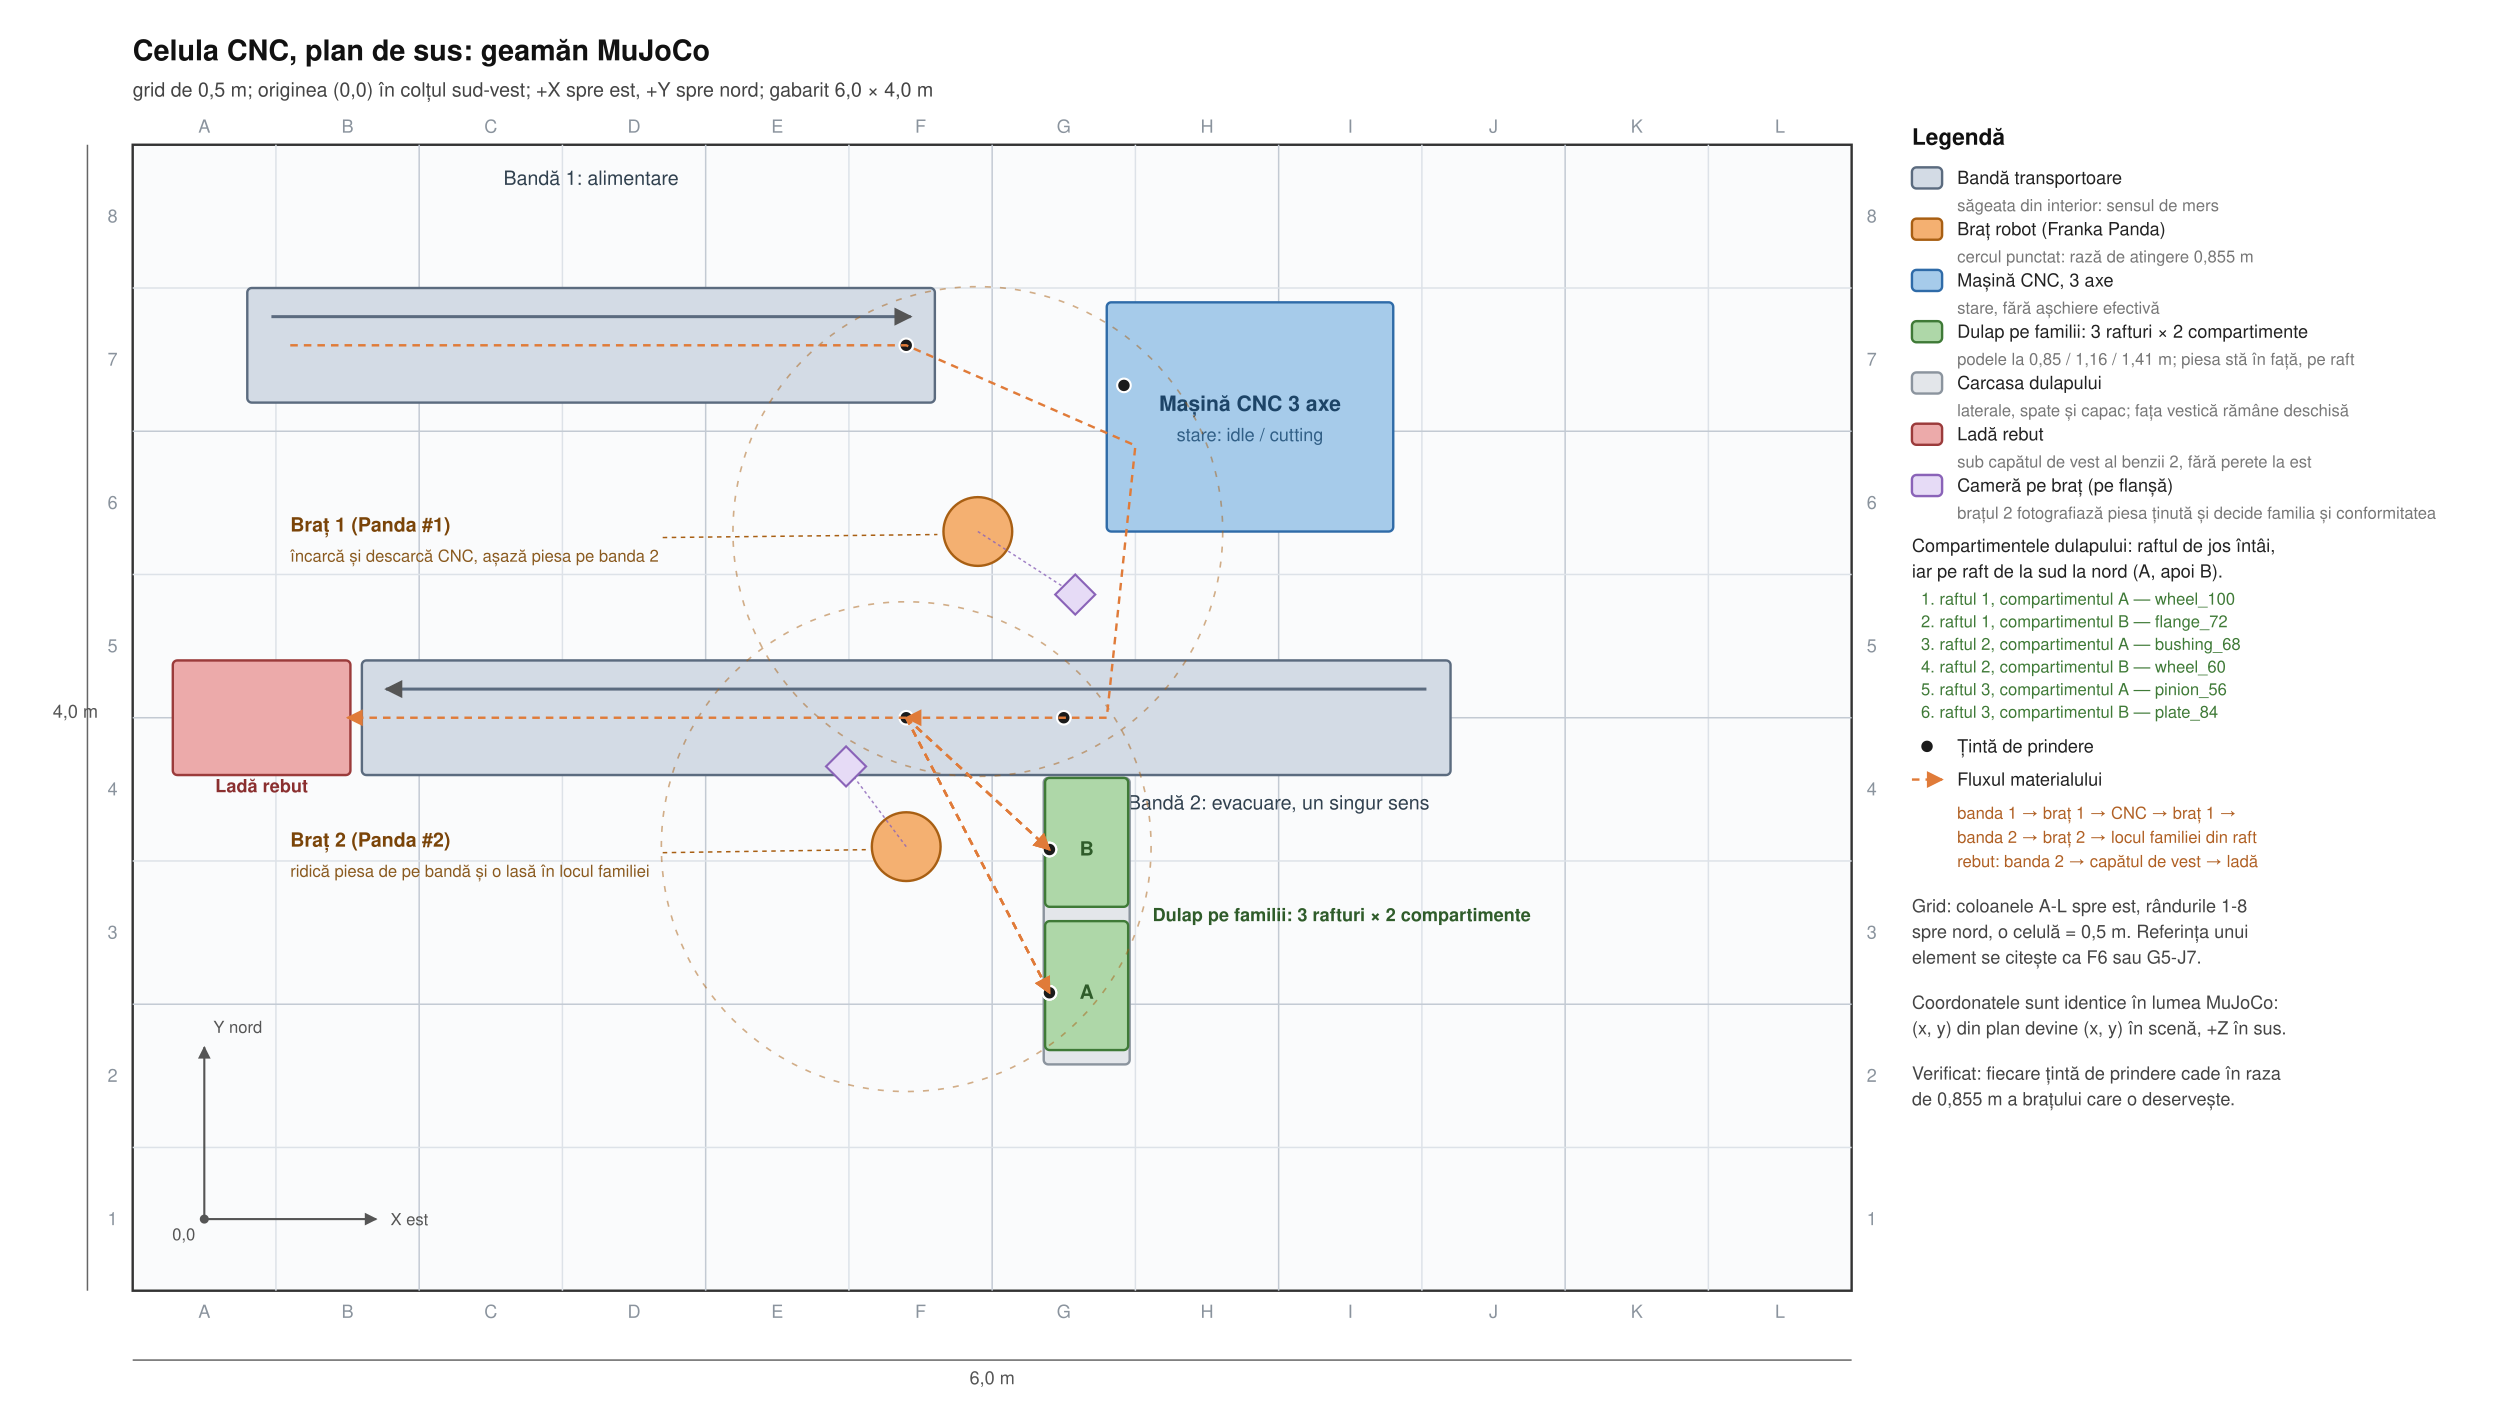
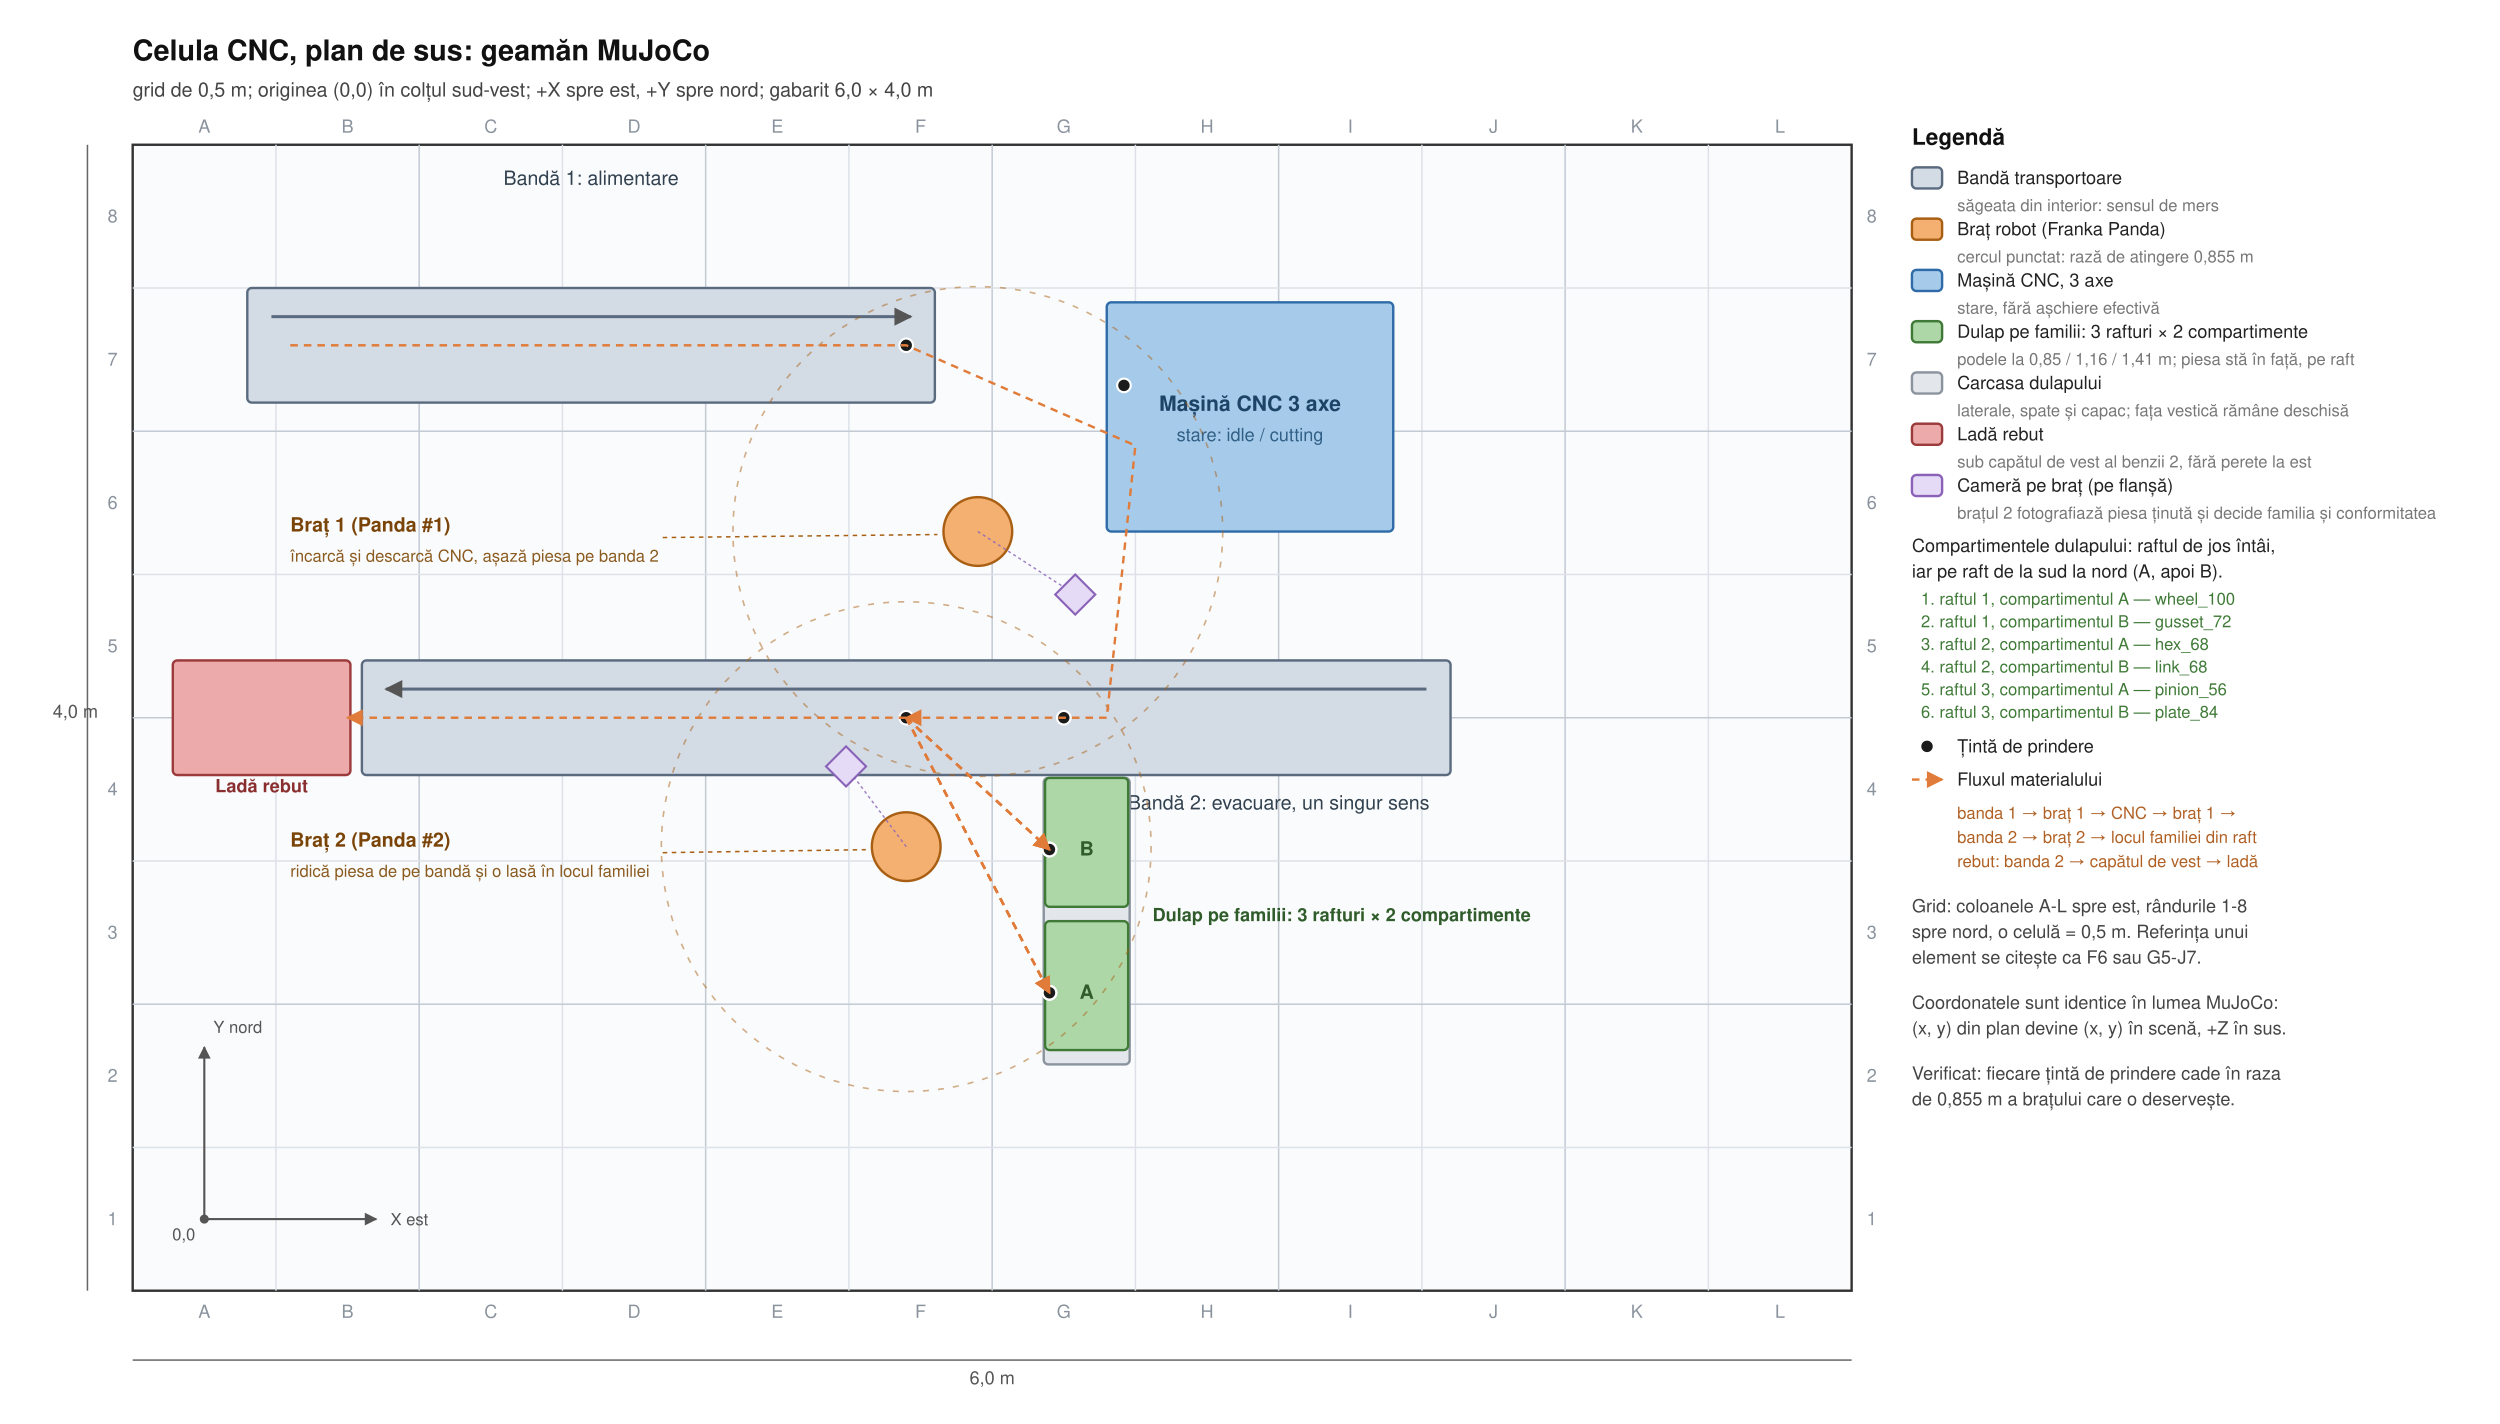
<svg xmlns="http://www.w3.org/2000/svg" width="1658" height="944" viewBox="0 0 1658 944" font-family="Helvetica, Arial, sans-serif">
  <defs>
    <marker id="arrow" viewBox="0 0 10 10" refX="9" refY="5" markerWidth="7" markerHeight="7" orient="auto-start-reverse">
      <path d="M 0 0 L 10 5 L 0 10 z" fill="#e07b39" />
    </marker>
    <marker id="arrow-gray" viewBox="0 0 10 10" refX="9" refY="5" markerWidth="6" markerHeight="6" orient="auto-start-reverse">
      <path d="M 0 0 L 10 5 L 0 10 z" fill="#555" />
    </marker>
  </defs>
  <rect x="0.0" y="0.0" width="1658.0" height="944.0" rx="0" fill="#ffffff" stroke="#ffffff" stroke-width="1.6" />
  <text x="88.0" y="40.0" font-size="19" text-anchor="start" fill="#111" font-weight="bold" opacity="1.00">Celula CNC, plan de sus: geamăn MuJoCo</text>
  <text x="88.0" y="64.0" font-size="13" text-anchor="start" fill="#444" font-weight="normal" opacity="1.00">grid de 0,5 m; originea (0,0) în colțul sud-vest; +X spre est, +Y spre nord; gabarit 6,0 × 4,0 m</text>
  <rect x="88.0" y="96.0" width="1140.0" height="760.0" rx="0" fill="#fafbfc" stroke="#333" stroke-width="1.6" />
  <line x1="183.0" y1="856.0" x2="183.0" y2="96.0" stroke="#dde2e8" stroke-width="1.0" />
  <line x1="278.0" y1="856.0" x2="278.0" y2="96.0" stroke="#c3cad3" stroke-width="1.0" />
  <line x1="373.0" y1="856.0" x2="373.0" y2="96.0" stroke="#dde2e8" stroke-width="1.0" />
  <line x1="468.0" y1="856.0" x2="468.0" y2="96.0" stroke="#c3cad3" stroke-width="1.0" />
  <line x1="563.0" y1="856.0" x2="563.0" y2="96.0" stroke="#dde2e8" stroke-width="1.0" />
  <line x1="658.0" y1="856.0" x2="658.0" y2="96.0" stroke="#c3cad3" stroke-width="1.0" />
  <line x1="753.0" y1="856.0" x2="753.0" y2="96.0" stroke="#dde2e8" stroke-width="1.0" />
  <line x1="848.0" y1="856.0" x2="848.0" y2="96.0" stroke="#c3cad3" stroke-width="1.0" />
  <line x1="943.0" y1="856.0" x2="943.0" y2="96.0" stroke="#dde2e8" stroke-width="1.0" />
  <line x1="1038.0" y1="856.0" x2="1038.0" y2="96.0" stroke="#c3cad3" stroke-width="1.0" />
  <line x1="1133.0" y1="856.0" x2="1133.0" y2="96.0" stroke="#dde2e8" stroke-width="1.0" />
  <line x1="88.0" y1="761.0" x2="1228.0" y2="761.0" stroke="#dde2e8" stroke-width="1.0" />
  <line x1="88.0" y1="666.0" x2="1228.0" y2="666.0" stroke="#c3cad3" stroke-width="1.0" />
  <line x1="88.0" y1="571.0" x2="1228.0" y2="571.0" stroke="#dde2e8" stroke-width="1.0" />
  <line x1="88.0" y1="476.0" x2="1228.0" y2="476.0" stroke="#c3cad3" stroke-width="1.0" />
  <line x1="88.0" y1="381.0" x2="1228.0" y2="381.0" stroke="#dde2e8" stroke-width="1.0" />
  <line x1="88.0" y1="286.0" x2="1228.0" y2="286.0" stroke="#c3cad3" stroke-width="1.0" />
  <line x1="88.0" y1="191.0" x2="1228.0" y2="191.0" stroke="#dde2e8" stroke-width="1.0" />
  <text x="135.5" y="88.0" font-size="12" text-anchor="middle" fill="#8a939d" font-weight="normal" opacity="1.00">A</text>
  <text x="135.5" y="874.0" font-size="12" text-anchor="middle" fill="#8a939d" font-weight="normal" opacity="1.00">A</text>
  <text x="230.5" y="88.0" font-size="12" text-anchor="middle" fill="#8a939d" font-weight="normal" opacity="1.00">B</text>
  <text x="230.5" y="874.0" font-size="12" text-anchor="middle" fill="#8a939d" font-weight="normal" opacity="1.00">B</text>
  <text x="325.5" y="88.0" font-size="12" text-anchor="middle" fill="#8a939d" font-weight="normal" opacity="1.00">C</text>
  <text x="325.5" y="874.0" font-size="12" text-anchor="middle" fill="#8a939d" font-weight="normal" opacity="1.00">C</text>
  <text x="420.5" y="88.0" font-size="12" text-anchor="middle" fill="#8a939d" font-weight="normal" opacity="1.00">D</text>
  <text x="420.5" y="874.0" font-size="12" text-anchor="middle" fill="#8a939d" font-weight="normal" opacity="1.00">D</text>
  <text x="515.5" y="88.0" font-size="12" text-anchor="middle" fill="#8a939d" font-weight="normal" opacity="1.00">E</text>
  <text x="515.5" y="874.0" font-size="12" text-anchor="middle" fill="#8a939d" font-weight="normal" opacity="1.00">E</text>
  <text x="610.5" y="88.0" font-size="12" text-anchor="middle" fill="#8a939d" font-weight="normal" opacity="1.00">F</text>
  <text x="610.5" y="874.0" font-size="12" text-anchor="middle" fill="#8a939d" font-weight="normal" opacity="1.00">F</text>
  <text x="705.5" y="88.0" font-size="12" text-anchor="middle" fill="#8a939d" font-weight="normal" opacity="1.00">G</text>
  <text x="705.5" y="874.0" font-size="12" text-anchor="middle" fill="#8a939d" font-weight="normal" opacity="1.00">G</text>
  <text x="800.5" y="88.0" font-size="12" text-anchor="middle" fill="#8a939d" font-weight="normal" opacity="1.00">H</text>
  <text x="800.5" y="874.0" font-size="12" text-anchor="middle" fill="#8a939d" font-weight="normal" opacity="1.00">H</text>
  <text x="895.5" y="88.0" font-size="12" text-anchor="middle" fill="#8a939d" font-weight="normal" opacity="1.00">I</text>
  <text x="895.5" y="874.0" font-size="12" text-anchor="middle" fill="#8a939d" font-weight="normal" opacity="1.00">I</text>
  <text x="990.5" y="88.0" font-size="12" text-anchor="middle" fill="#8a939d" font-weight="normal" opacity="1.00">J</text>
  <text x="990.5" y="874.0" font-size="12" text-anchor="middle" fill="#8a939d" font-weight="normal" opacity="1.00">J</text>
  <text x="1085.5" y="88.0" font-size="12" text-anchor="middle" fill="#8a939d" font-weight="normal" opacity="1.00">K</text>
  <text x="1085.5" y="874.0" font-size="12" text-anchor="middle" fill="#8a939d" font-weight="normal" opacity="1.00">K</text>
  <text x="1180.5" y="88.0" font-size="12" text-anchor="middle" fill="#8a939d" font-weight="normal" opacity="1.00">L</text>
  <text x="1180.5" y="874.0" font-size="12" text-anchor="middle" fill="#8a939d" font-weight="normal" opacity="1.00">L</text>
  <text x="78.0" y="812.5" font-size="12" text-anchor="end" fill="#8a939d" font-weight="normal" opacity="1.00">1</text>
  <text x="1238.0" y="812.5" font-size="12" text-anchor="start" fill="#8a939d" font-weight="normal" opacity="1.00">1</text>
  <text x="78.0" y="717.5" font-size="12" text-anchor="end" fill="#8a939d" font-weight="normal" opacity="1.00">2</text>
  <text x="1238.0" y="717.5" font-size="12" text-anchor="start" fill="#8a939d" font-weight="normal" opacity="1.00">2</text>
  <text x="78.0" y="622.5" font-size="12" text-anchor="end" fill="#8a939d" font-weight="normal" opacity="1.00">3</text>
  <text x="1238.0" y="622.5" font-size="12" text-anchor="start" fill="#8a939d" font-weight="normal" opacity="1.00">3</text>
  <text x="78.0" y="527.5" font-size="12" text-anchor="end" fill="#8a939d" font-weight="normal" opacity="1.00">4</text>
  <text x="1238.0" y="527.5" font-size="12" text-anchor="start" fill="#8a939d" font-weight="normal" opacity="1.00">4</text>
  <text x="78.0" y="432.5" font-size="12" text-anchor="end" fill="#8a939d" font-weight="normal" opacity="1.00">5</text>
  <text x="1238.0" y="432.5" font-size="12" text-anchor="start" fill="#8a939d" font-weight="normal" opacity="1.00">5</text>
  <text x="78.0" y="337.5" font-size="12" text-anchor="end" fill="#8a939d" font-weight="normal" opacity="1.00">6</text>
  <text x="1238.0" y="337.5" font-size="12" text-anchor="start" fill="#8a939d" font-weight="normal" opacity="1.00">6</text>
  <text x="78.0" y="242.5" font-size="12" text-anchor="end" fill="#8a939d" font-weight="normal" opacity="1.00">7</text>
  <text x="1238.0" y="242.5" font-size="12" text-anchor="start" fill="#8a939d" font-weight="normal" opacity="1.00">7</text>
  <text x="78.0" y="147.5" font-size="12" text-anchor="end" fill="#8a939d" font-weight="normal" opacity="1.00">8</text>
  <text x="1238.0" y="147.5" font-size="12" text-anchor="start" fill="#8a939d" font-weight="normal" opacity="1.00">8</text>
  <rect x="164.0" y="191.0" width="456.0" height="76.0" rx="3" fill="#d3dbe5" stroke="#5b6b7f" stroke-width="1.6" />
  <line x1="180.0" y1="210.0" x2="604.0" y2="210.0" stroke="#5b6b7f" stroke-width="2.0" marker-end="url(#arrow-gray)" />
  <text x="392.0" y="122.6" font-size="13" text-anchor="middle" fill="#31414f" font-weight="normal" opacity="1.00">Bandă 1: alimentare</text>
  <rect x="240.0" y="438.0" width="722.0" height="76.0" rx="3" fill="#d3dbe5" stroke="#5b6b7f" stroke-width="1.6" />
  <line x1="946.0" y1="457.0" x2="256.0" y2="457.0" stroke="#5b6b7f" stroke-width="2.0" marker-end="url(#arrow-gray)" />
  <text x="848.0" y="536.8" font-size="13" text-anchor="middle" fill="#31414f" font-weight="normal" opacity="1.00">Bandă 2: evacuare, un singur sens</text>
  <rect x="734.0" y="200.5" width="190.0" height="152.0" rx="3" fill="#a6cbea" stroke="#2f6ba8" stroke-width="1.6" />
  <rect x="114.6" y="438.0" width="117.8" height="76.0" rx="3" fill="#ecaaaa" stroke="#9b3b3b" stroke-width="1.6" />
  <text x="829.0" y="272.5" font-size="14" text-anchor="middle" fill="#1d4467" font-weight="bold" opacity="1.00">Mașină CNC 3 axe</text>
  <text x="829.0" y="292.5" font-size="12" text-anchor="middle" fill="#315f86" font-weight="normal" opacity="1.00">stare: idle / cutting</text>
  <rect x="692.2" y="515.9" width="57.0" height="190.0" rx="3" fill="#e3e6ea" stroke="#8b949e" stroke-width="1.6" />
  <rect x="693.1" y="610.9" width="55.1" height="85.5" rx="3" fill="#aed7a8" stroke="#3f7a37" stroke-width="1.6" />
  <text x="720.7" y="662.4" font-size="13" text-anchor="middle" fill="#2f5c2a" font-weight="bold" opacity="1.00">A</text>
  <rect x="693.1" y="515.9" width="55.1" height="85.5" rx="3" fill="#aed7a8" stroke="#3f7a37" stroke-width="1.6" />
  <text x="720.7" y="567.4" font-size="13" text-anchor="middle" fill="#2f5c2a" font-weight="bold" opacity="1.00">B</text>
  <circle cx="648.5" cy="352.5" r="162.4" fill="none" stroke="#a85f13" stroke-width="1.1" stroke-dasharray="4 6" opacity="0.5" />
  <circle cx="648.5" cy="352.5" r="22.8" fill="#f4b071" stroke="#a85f13" stroke-width="1.6" />
  <text x="192.5" y="352.5" font-size="13" text-anchor="start" fill="#7a4408" font-weight="bold" opacity="1.00">Braț 1 (Panda #1)</text>
  <text x="192.5" y="372.5" font-size="11" text-anchor="start" fill="#8a5a1f" font-weight="normal" opacity="1.00">încarcă și descarcă CNC, așază piesa pe banda 2</text>
  <line x1="439.5" y1="356.5" x2="621.7" y2="354.5" stroke="#a85f13" stroke-width="1.0" stroke-dasharray="3 3" />
  <line x1="648.5" y1="352.5" x2="713.1" y2="394.3" stroke="#8a63b8" stroke-width="1.0" stroke-dasharray="2 2" opacity="0.80" />
  <path d="M 713.1 381.0 L 726.4 394.3 L 713.1 407.6 L 699.8 394.3 Z" fill="#e6dbf6" stroke="#8a63b8" stroke-width="1.4" />
  <circle cx="601.0" cy="561.5" r="162.4" fill="none" stroke="#a85f13" stroke-width="1.1" stroke-dasharray="4 6" opacity="0.5" />
  <circle cx="601.0" cy="561.5" r="22.8" fill="#f4b071" stroke="#a85f13" stroke-width="1.6" />
  <text x="192.5" y="561.5" font-size="13" text-anchor="start" fill="#7a4408" font-weight="bold" opacity="1.00">Braț 2 (Panda #2)</text>
  <text x="192.5" y="581.5" font-size="11" text-anchor="start" fill="#8a5a1f" font-weight="normal" opacity="1.00">ridică piesa de pe bandă și o lasă în locul familiei</text>
  <line x1="439.5" y1="565.5" x2="574.2" y2="563.5" stroke="#a85f13" stroke-width="1.0" stroke-dasharray="3 3" />
  <line x1="601.0" y1="561.5" x2="561.1" y2="508.3" stroke="#8a63b8" stroke-width="1.0" stroke-dasharray="2 2" opacity="0.80" />
  <path d="M 561.1 495.0 L 574.4 508.3 L 561.1 521.6 L 547.8 508.3 Z" fill="#e6dbf6" stroke="#8a63b8" stroke-width="1.4" />
  <line x1="135.5" y1="808.5" x2="249.5" y2="808.5" stroke="#555" stroke-width="1.4" marker-end="url(#arrow-gray)" />
  <text x="259.0" y="812.5" font-size="11" text-anchor="start" fill="#555" font-weight="normal" opacity="1.00">X est</text>
  <line x1="135.5" y1="808.5" x2="135.5" y2="694.5" stroke="#555" stroke-width="1.4" marker-end="url(#arrow-gray)" />
  <text x="141.5" y="685.0" font-size="11" text-anchor="start" fill="#555" font-weight="normal" opacity="1.00">Y nord</text>
  <circle cx="135.5" cy="808.5" r="3" fill="#555" />
  <text x="129.5" y="822.5" font-size="11" text-anchor="end" fill="#555" font-weight="normal" opacity="1.00">0,0</text>
  <circle cx="601.0" cy="229.0" r="4.5" fill="#1b1b1b" stroke="#ffffff" stroke-width="1.4" />
  <circle cx="745.4" cy="255.6" r="4.5" fill="#1b1b1b" stroke="#ffffff" stroke-width="1.4" />
  <circle cx="705.5" cy="476.0" r="4.5" fill="#1b1b1b" stroke="#ffffff" stroke-width="1.4" />
  <circle cx="601.0" cy="476.0" r="4.5" fill="#1b1b1b" stroke="#ffffff" stroke-width="1.4" />
  <circle cx="696.0" cy="658.4" r="4.5" fill="#1b1b1b" stroke="#ffffff" stroke-width="1.4" />
  <circle cx="696.0" cy="563.4" r="4.5" fill="#1b1b1b" stroke="#ffffff" stroke-width="1.4" />
  <circle cx="696.0" cy="658.4" r="4.5" fill="#1b1b1b" stroke="#ffffff" stroke-width="1.4" />
  <circle cx="696.0" cy="563.4" r="4.5" fill="#1b1b1b" stroke="#ffffff" stroke-width="1.4" />
  <circle cx="696.0" cy="658.4" r="4.5" fill="#1b1b1b" stroke="#ffffff" stroke-width="1.4" />
  <circle cx="696.0" cy="563.4" r="4.5" fill="#1b1b1b" stroke="#ffffff" stroke-width="1.4" />
  <text x="764.4" y="610.9" font-size="12" text-anchor="start" fill="#2f5c2a" font-weight="bold" opacity="1.00">Dulap pe familii: 3 rafturi × 2 compartimente</text>
  <text x="173.5" y="525.4" font-size="12" text-anchor="middle" fill="#8a2f2f" font-weight="bold" opacity="1.00">Ladă rebut</text>
  <polyline points="192.5,229.0 601.0,229.0 753.0,295.5 734.0,476.0 601.0,476.0" fill="none" stroke="#e07b39" stroke-width="1.6" stroke-dasharray="5 4" marker-end="url(#arrow)" />
  <polyline points="601.0,476.0 696.0,658.4" fill="none" stroke="#e07b39" stroke-width="1.6" stroke-dasharray="5 4" marker-end="url(#arrow)" />
  <polyline points="601.0,476.0 696.0,563.4" fill="none" stroke="#e07b39" stroke-width="1.6" stroke-dasharray="5 4" marker-end="url(#arrow)" />
  <polyline points="601.0,476.0 696.0,658.4" fill="none" stroke="#e07b39" stroke-width="1.6" stroke-dasharray="5 4" marker-end="url(#arrow)" />
  <polyline points="601.0,476.0 696.0,563.4" fill="none" stroke="#e07b39" stroke-width="1.6" stroke-dasharray="5 4" marker-end="url(#arrow)" />
  <polyline points="601.0,476.0 696.0,658.4" fill="none" stroke="#e07b39" stroke-width="1.6" stroke-dasharray="5 4" marker-end="url(#arrow)" />
  <polyline points="601.0,476.0 696.0,563.4" fill="none" stroke="#e07b39" stroke-width="1.6" stroke-dasharray="5 4" marker-end="url(#arrow)" />
  <polyline points="601.0,476.0 230.5,476.0" fill="none" stroke="#e07b39" stroke-width="1.6" stroke-dasharray="5 4" marker-end="url(#arrow)" />
  <line x1="88.0" y1="902.0" x2="1228.0" y2="902.0" stroke="#666" stroke-width="1.0" />
  <text x="658.0" y="918.0" font-size="12" text-anchor="middle" fill="#555" font-weight="normal" opacity="1.00">6,0 m</text>
  <line x1="58.0" y1="856.0" x2="58.0" y2="96.0" stroke="#666" stroke-width="1.0" />
  <text x="50.0" y="476.0" font-size="12" text-anchor="middle" fill="#555" font-weight="normal" opacity="1.00">4,0 m</text>
  <text x="1268.0" y="96.0" font-size="15" text-anchor="start" fill="#111" font-weight="bold" opacity="1.00">Legendă</text>
  <rect x="1268.0" y="111.0" width="20.0" height="14.0" rx="3" fill="#d3dbe5" stroke="#5b6b7f" stroke-width="1.6" />
  <text x="1298.0" y="122.0" font-size="12" text-anchor="start" fill="#222" font-weight="normal" opacity="1.00">Bandă transportoare</text>
  <text x="1298.0" y="140.0" font-size="11" text-anchor="start" fill="#777" font-weight="normal" opacity="1.00">săgeata din interior: sensul de mers</text>
  <rect x="1268.0" y="145.0" width="20.0" height="14.0" rx="3" fill="#f4b071" stroke="#a85f13" stroke-width="1.6" />
  <text x="1298.0" y="156.0" font-size="12" text-anchor="start" fill="#222" font-weight="normal" opacity="1.00">Braț robot (Franka Panda)</text>
  <text x="1298.0" y="174.0" font-size="11" text-anchor="start" fill="#777" font-weight="normal" opacity="1.00">cercul punctat: rază de atingere 0,855 m</text>
  <rect x="1268.0" y="179.0" width="20.0" height="14.0" rx="3" fill="#a6cbea" stroke="#2f6ba8" stroke-width="1.6" />
  <text x="1298.0" y="190.0" font-size="12" text-anchor="start" fill="#222" font-weight="normal" opacity="1.00">Mașină CNC, 3 axe</text>
  <text x="1298.0" y="208.0" font-size="11" text-anchor="start" fill="#777" font-weight="normal" opacity="1.00">stare, fără așchiere efectivă</text>
  <rect x="1268.0" y="213.0" width="20.0" height="14.0" rx="3" fill="#aed7a8" stroke="#3f7a37" stroke-width="1.6" />
  <text x="1298.0" y="224.0" font-size="12" text-anchor="start" fill="#222" font-weight="normal" opacity="1.00">Dulap pe familii: 3 rafturi × 2 compartimente</text>
  <text x="1298.0" y="242.0" font-size="11" text-anchor="start" fill="#777" font-weight="normal" opacity="1.00">podele la 0,85 / 1,16 / 1,41 m; piesa stă în față, pe raft</text>
  <rect x="1268.0" y="247.0" width="20.0" height="14.0" rx="3" fill="#e3e6ea" stroke="#8b949e" stroke-width="1.6" />
  <text x="1298.0" y="258.0" font-size="12" text-anchor="start" fill="#222" font-weight="normal" opacity="1.00">Carcasa dulapului</text>
  <text x="1298.0" y="276.0" font-size="11" text-anchor="start" fill="#777" font-weight="normal" opacity="1.00">laterale, spate și capac; fața vestică rămâne deschisă</text>
  <rect x="1268.0" y="281.0" width="20.0" height="14.0" rx="3" fill="#ecaaaa" stroke="#9b3b3b" stroke-width="1.6" />
  <text x="1298.0" y="292.0" font-size="12" text-anchor="start" fill="#222" font-weight="normal" opacity="1.00">Ladă rebut</text>
  <text x="1298.0" y="310.0" font-size="11" text-anchor="start" fill="#777" font-weight="normal" opacity="1.00">sub capătul de vest al benzii 2, fără perete la est</text>
  <rect x="1268.0" y="315.0" width="20.0" height="14.0" rx="3" fill="#e6dbf6" stroke="#8a63b8" stroke-width="1.6" />
  <text x="1298.0" y="326.0" font-size="12" text-anchor="start" fill="#222" font-weight="normal" opacity="1.00">Cameră pe braț (pe flanșă)</text>
  <text x="1298.0" y="344.0" font-size="11" text-anchor="start" fill="#777" font-weight="normal" opacity="1.00">brațul 2 fotografiază piesa ținută și decide familia și conformitatea</text>
  <text x="1268.0" y="366.0" font-size="12" text-anchor="start" fill="#222" font-weight="normal" opacity="1.00">Compartimentele dulapului: raftul de jos întâi,</text>
  <text x="1268.0" y="383.0" font-size="12" text-anchor="start" fill="#222" font-weight="normal" opacity="1.00">iar pe raft de la sud la nord (A, apoi B).</text>
  <text x="1274.0" y="401.0" font-size="11" text-anchor="start" fill="#3f7a37" font-weight="normal" opacity="1.00">1. raftul 1, compartimentul A — wheel_100</text>
-   <text x="1274.0" y="416.0" font-size="11" text-anchor="start" fill="#3f7a37" font-weight="normal" opacity="1.00">2. raftul 1, compartimentul B — flange_72</text>
-   <text x="1274.0" y="431.0" font-size="11" text-anchor="start" fill="#3f7a37" font-weight="normal" opacity="1.00">3. raftul 2, compartimentul A — bushing_68</text>
-   <text x="1274.0" y="446.0" font-size="11" text-anchor="start" fill="#3f7a37" font-weight="normal" opacity="1.00">4. raftul 2, compartimentul B — wheel_60</text>
+   <text x="1274.0" y="416.0" font-size="11" text-anchor="start" fill="#3f7a37" font-weight="normal" opacity="1.00">2. raftul 1, compartimentul B — gusset_72</text>
+   <text x="1274.0" y="431.0" font-size="11" text-anchor="start" fill="#3f7a37" font-weight="normal" opacity="1.00">3. raftul 2, compartimentul A — hex_68</text>
+   <text x="1274.0" y="446.0" font-size="11" text-anchor="start" fill="#3f7a37" font-weight="normal" opacity="1.00">4. raftul 2, compartimentul B — link_68</text>
  <text x="1274.0" y="461.0" font-size="11" text-anchor="start" fill="#3f7a37" font-weight="normal" opacity="1.00">5. raftul 3, compartimentul A — pinion_56</text>
  <text x="1274.0" y="476.0" font-size="11" text-anchor="start" fill="#3f7a37" font-weight="normal" opacity="1.00">6. raftul 3, compartimentul B — plate_84</text>
  <circle cx="1278.0" cy="495.0" r="4.5" fill="#1b1b1b" stroke="#fff" stroke-width="1.4" />
  <text x="1298.0" y="499.0" font-size="12" text-anchor="start" fill="#222" font-weight="normal" opacity="1.00">Țintă de prindere</text>
  <line x1="1268.0" y1="517.0" x2="1288.0" y2="517.0" stroke="#e07b39" stroke-width="1.6" stroke-dasharray="5 4" marker-end="url(#arrow)" />
  <text x="1298.0" y="521.0" font-size="12" text-anchor="start" fill="#222" font-weight="normal" opacity="1.00">Fluxul materialului</text>
  <text x="1298.0" y="543.0" font-size="11" text-anchor="start" fill="#b06024" font-weight="normal" opacity="1.00">banda 1 → braț 1 → CNC → braț 1 →</text>
  <text x="1298.0" y="559.0" font-size="11" text-anchor="start" fill="#b06024" font-weight="normal" opacity="1.00">banda 2 → braț 2 → locul familiei din raft</text>
  <text x="1298.0" y="575.0" font-size="11" text-anchor="start" fill="#b06024" font-weight="normal" opacity="1.00">rebut: banda 2 → capătul de vest → ladă</text>
  <text x="1268.0" y="605.0" font-size="12" text-anchor="start" fill="#444" font-weight="normal" opacity="1.00">Grid: coloanele A-L spre est, rândurile 1-8</text>
  <text x="1268.0" y="622.0" font-size="12" text-anchor="start" fill="#444" font-weight="normal" opacity="1.00">spre nord, o celulă = 0,5 m. Referința unui</text>
  <text x="1268.0" y="639.0" font-size="12" text-anchor="start" fill="#444" font-weight="normal" opacity="1.00">element se citește ca F6 sau G5-J7.</text>
  <text x="1268.0" y="669.0" font-size="12" text-anchor="start" fill="#444" font-weight="normal" opacity="1.00">Coordonatele sunt identice în lumea MuJoCo:</text>
  <text x="1268.0" y="686.0" font-size="12" text-anchor="start" fill="#444" font-weight="normal" opacity="1.00">(x, y) din plan devine (x, y) în scenă, +Z în sus.</text>
  <text x="1268.0" y="716.0" font-size="12" text-anchor="start" fill="#444" font-weight="normal" opacity="1.00">Verificat: fiecare țintă de prindere cade în raza</text>
  <text x="1268.0" y="733.0" font-size="12" text-anchor="start" fill="#444" font-weight="normal" opacity="1.00">de 0,855 m a brațului care o deservește.</text>
</svg>
